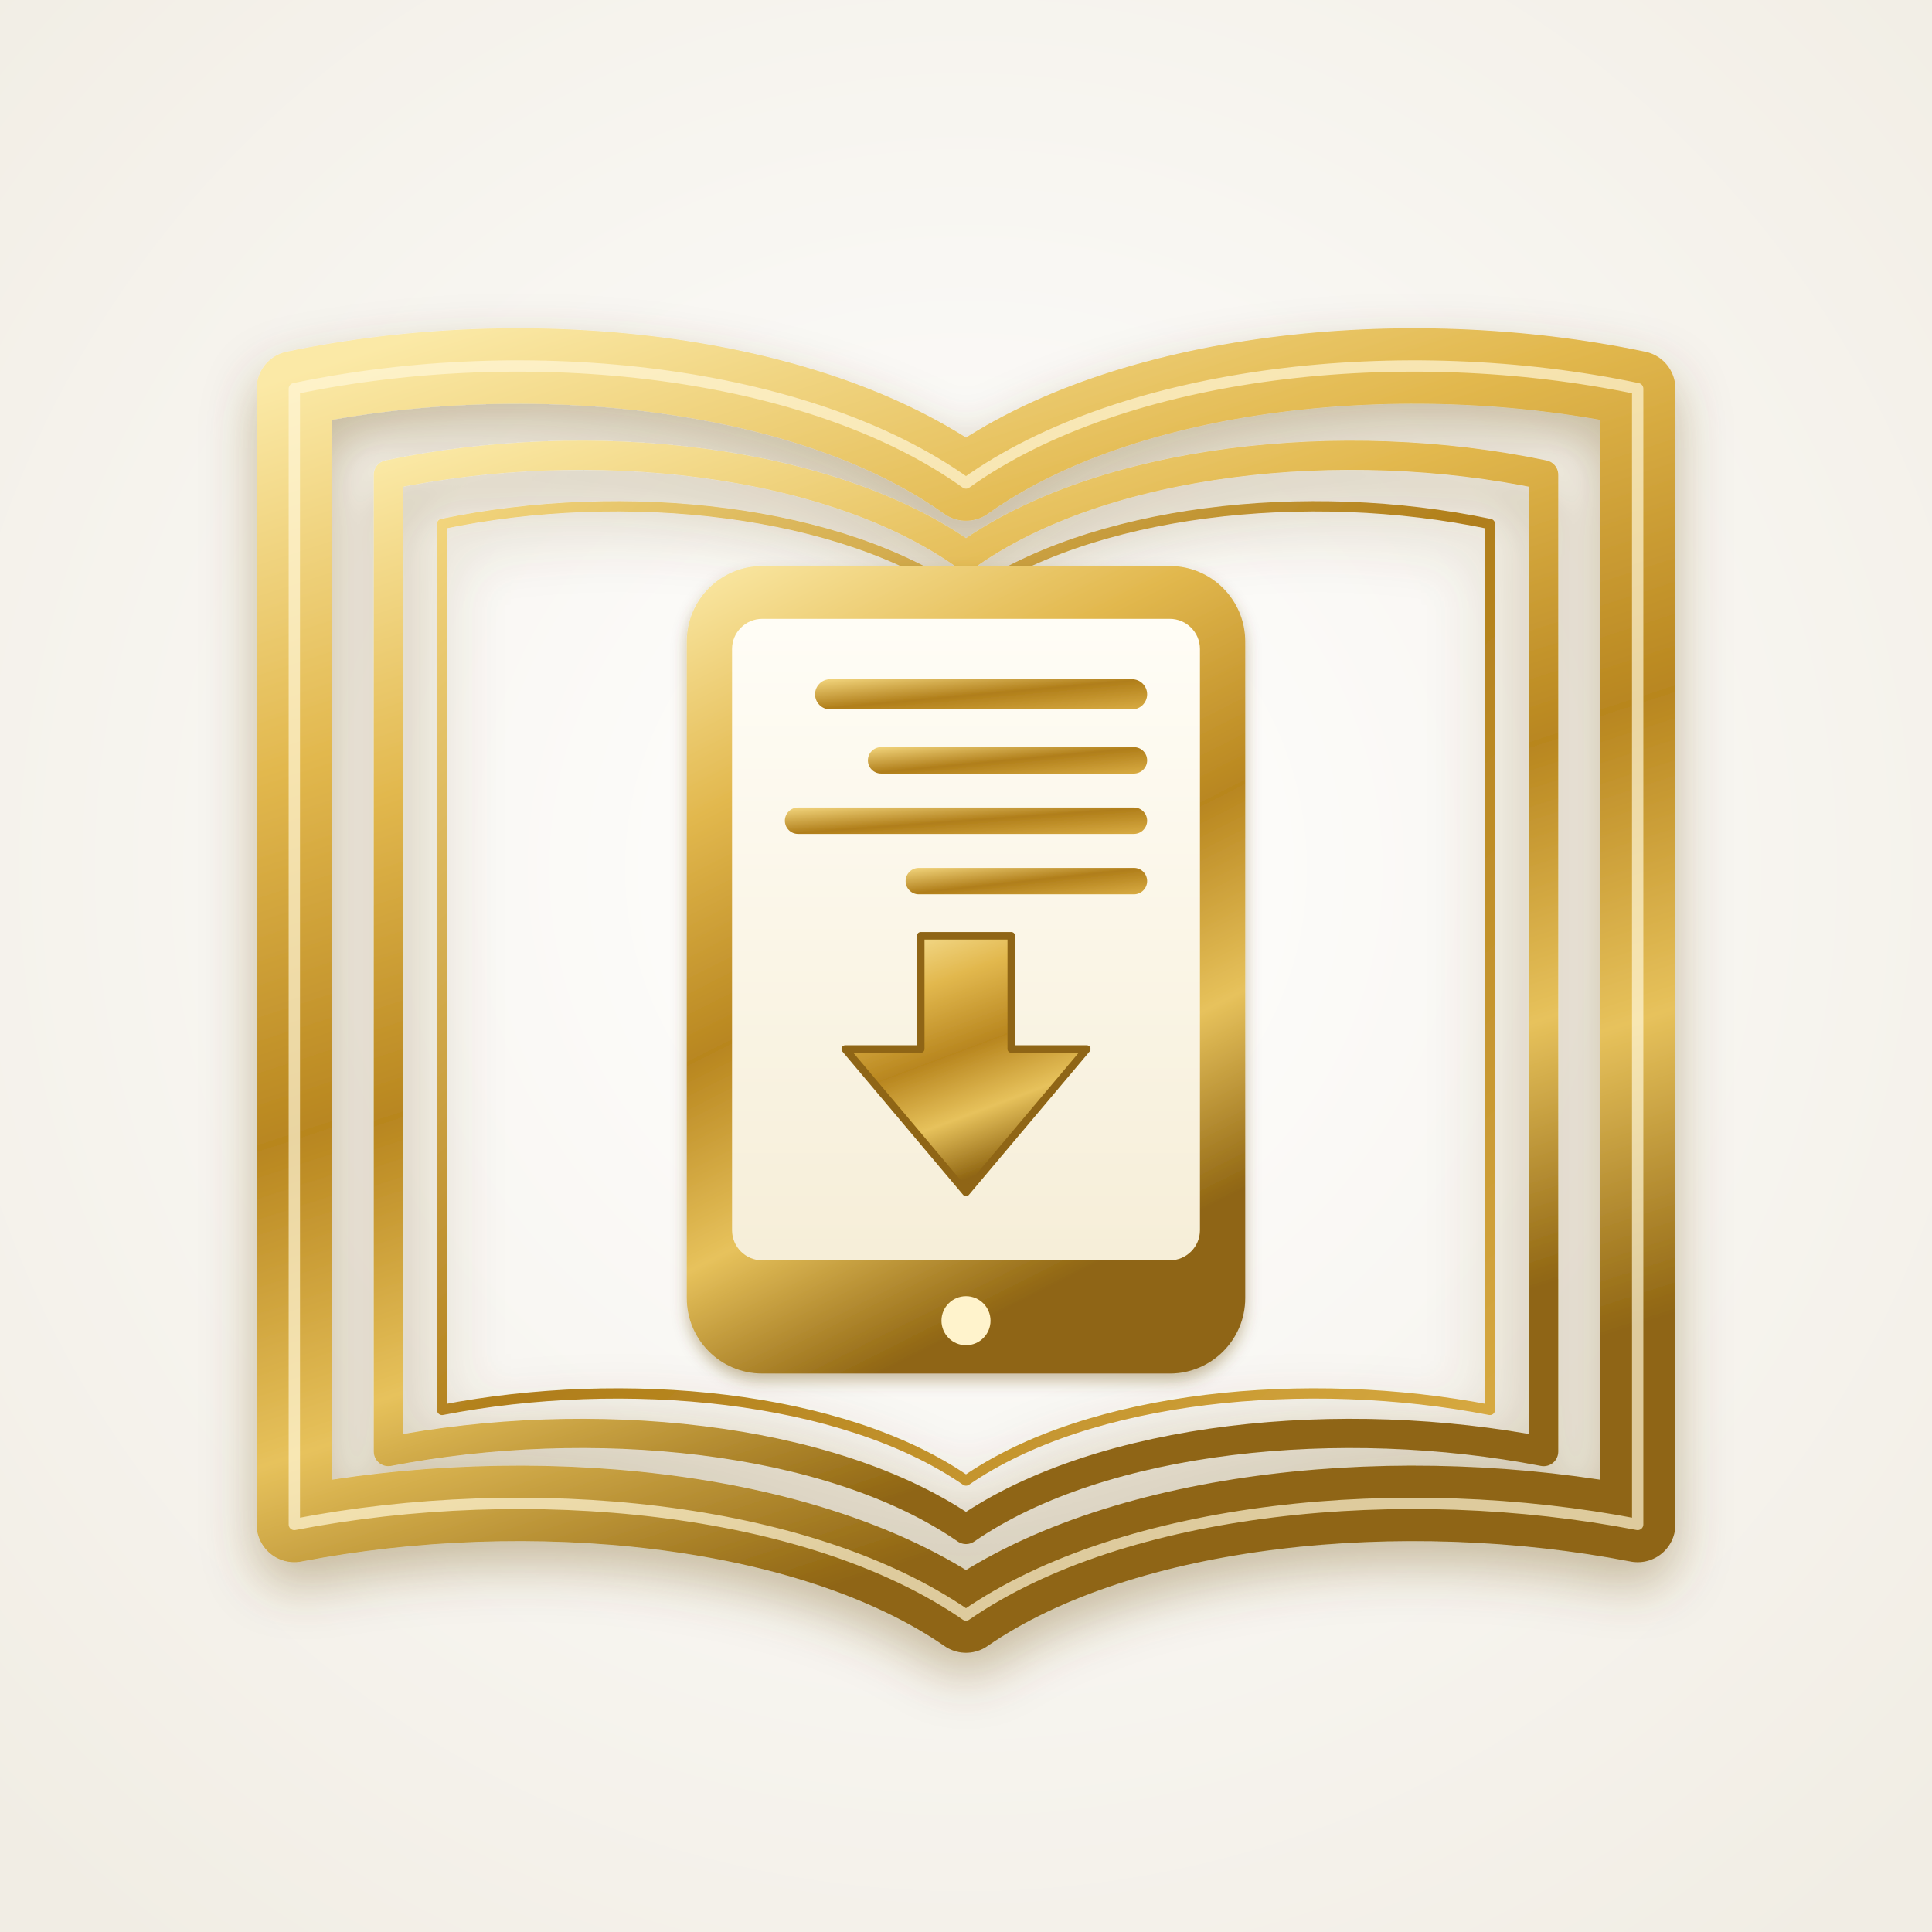
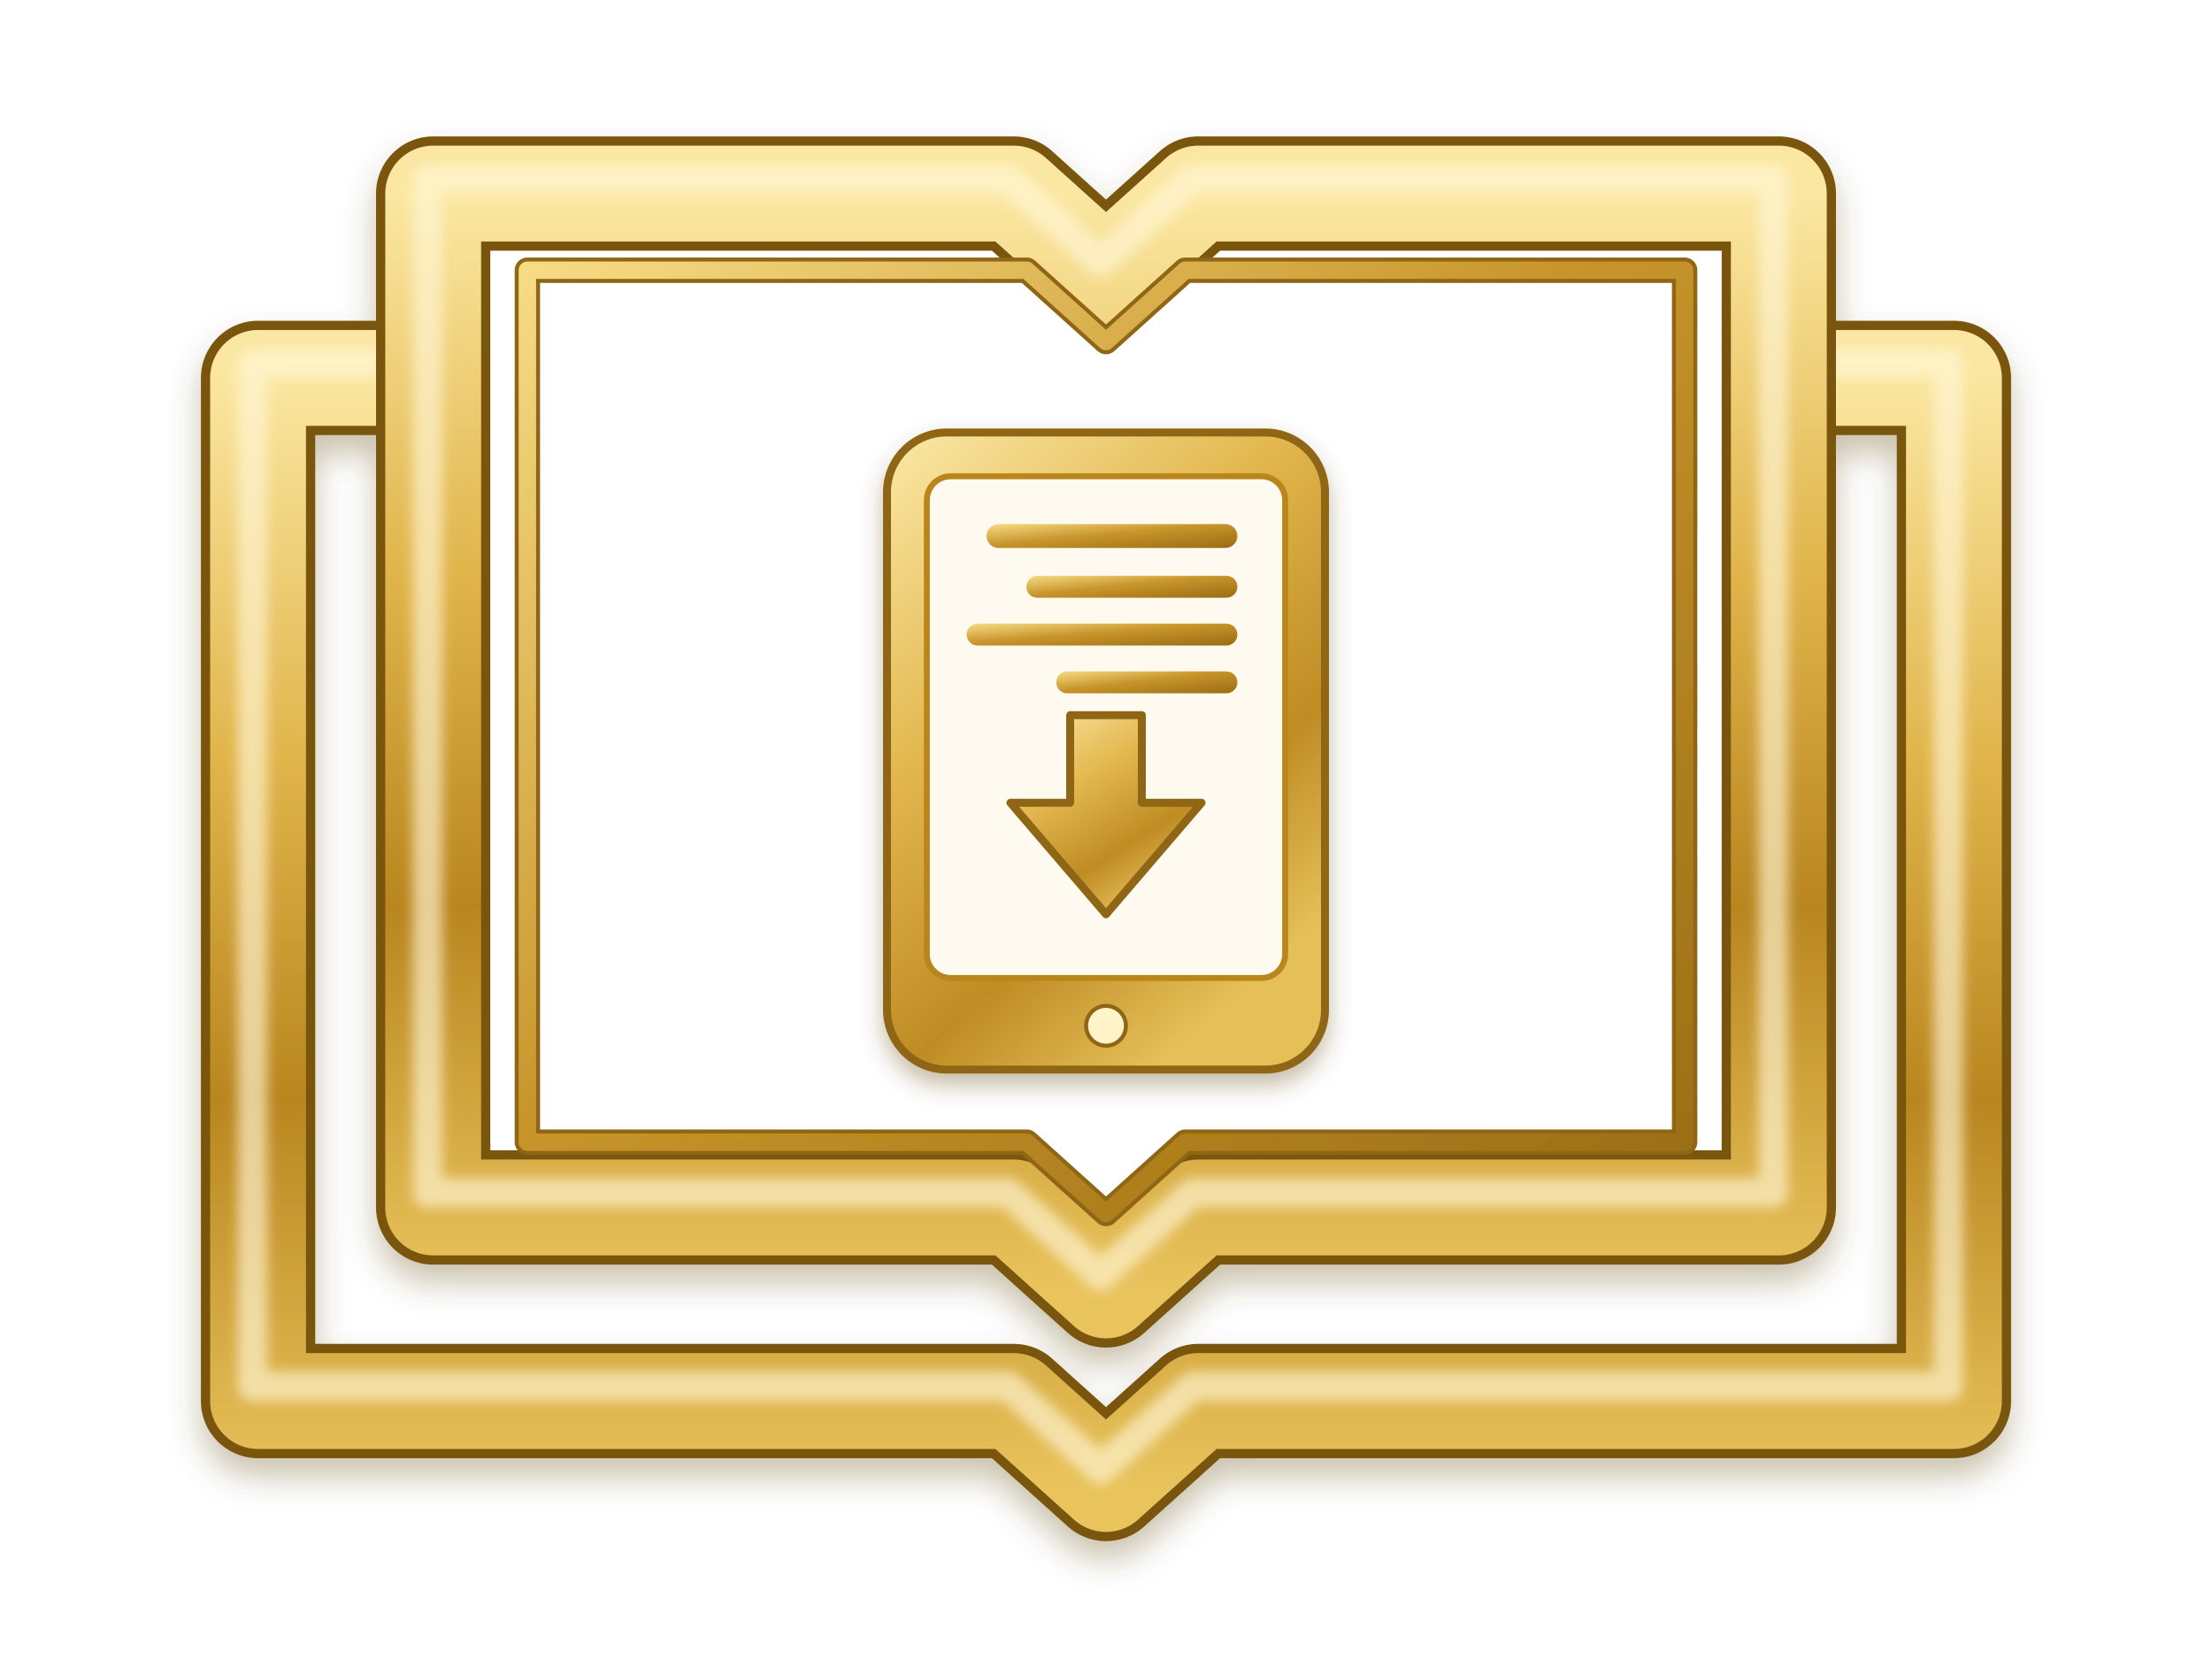
- <svg xmlns="http://www.w3.org/2000/svg" viewBox="0 0 512 512" width="512" height="512">
+ <svg xmlns="http://www.w3.org/2000/svg" viewBox="0 0 1200 900" width="1200" height="900">
  <defs>
-     <radialGradient id="bg" cx="50%" cy="45%" r="70%">
-       <stop offset="0" stop-color="#ffffff" />
-       <stop offset="1" stop-color="#f1ede4" />
-     </radialGradient>
-     <linearGradient id="gold" x1="0" y1="0" x2="0.35" y2="1">
-       <stop offset="0" stop-color="#fbe9a6" />
-       <stop offset="0.28" stop-color="#e2b84e" />
-       <stop offset="0.55" stop-color="#b8861f" />
-       <stop offset="0.78" stop-color="#e7c25c" />
-       <stop offset="1" stop-color="#8f6512" />
+     <linearGradient id="gold" x1="0" y1="0" x2="0" y2="1">
+       <stop offset="0" stop-color="#fbe7a1" />
+       <stop offset="0.35" stop-color="#e0b44a" />
+       <stop offset="0.65" stop-color="#b9861f" />
+       <stop offset="1" stop-color="#e9c35c" />
    </linearGradient>
-     <linearGradient id="goldDeep" x1="0" y1="0" x2="1" y2="1">
-       <stop offset="0" stop-color="#f3d67e" />
-       <stop offset="0.5" stop-color="#b07e1a" />
-       <stop offset="1" stop-color="#d9ac43" />
+     <linearGradient id="goldSide" x1="0" y1="0" x2="1" y2="1">
+       <stop offset="0" stop-color="#f7dc86" />
+       <stop offset="0.45" stop-color="#c8952b" />
+       <stop offset="1" stop-color="#9a6c14" />
    </linearGradient>
-     <linearGradient id="screen" x1="0" y1="0" x2="0" y2="1">
-       <stop offset="0" stop-color="#fffdf6" />
-       <stop offset="1" stop-color="#f6eed8" />
+     <linearGradient id="fillGold" x1="0" y1="0" x2="0.6" y2="1">
+       <stop offset="0" stop-color="#fbe9a8" />
+       <stop offset="0.4" stop-color="#e3b84f" />
+       <stop offset="0.75" stop-color="#bf8c24" />
+       <stop offset="1" stop-color="#e5bf58" />
    </linearGradient>
-     <filter id="shadow" x="-20%" y="-20%" width="140%" height="140%">
-       <feDropShadow dx="0" dy="6" stdDeviation="7" flood-color="#6b4a0c" flood-opacity="0.35" />
+     <filter id="shadow" x="-10%" y="-10%" width="120%" height="125%">
+       <feDropShadow dx="0" dy="10" stdDeviation="9" flood-color="#5a3d08" flood-opacity="0.32" />
    </filter>
-     <filter id="soft" x="-10%" y="-10%" width="120%" height="120%">
-       <feDropShadow dx="0" dy="2" stdDeviation="2" flood-color="#6b4a0c" flood-opacity="0.35" />
+     <filter id="blur" x="-5%" y="-5%" width="110%" height="110%">
+       <feGaussianBlur stdDeviation="3" />
    </filter>
-     <path id="book" d="M256 128 C214 98 140 90 78 103 L78 404 C140 392 214 399 256 428 C298 399 372 392 434 404 L434 103 C372 90 298 98 256 128 Z" />
+     <filter id="soft" x="-15%" y="-15%" width="130%" height="135%">
+       <feDropShadow dx="0" dy="6" stdDeviation="6" flood-color="#5a3d08" flood-opacity="0.35" />
+     </filter>
+     <path id="page" d="M235 105 H550 L600 150 L650 105 H965 V655 H650 L600 700 L550 655 H235 Z" />
+     <path id="cover" d="M235 205 H140 V760 H550 L600 805 L650 760 H1060 V205 H965" />
  </defs>
-   <rect width="512" height="512" fill="url(#bg)" />
-   <g filter="url(#shadow)" fill="none" stroke-linejoin="round">
-     <use href="#book" stroke="url(#gold)" stroke-width="20" />
-     <use href="#book" stroke="#fff6d8" stroke-width="3" opacity="0.7" />
-     <use href="#book" transform="translate(256 266) scale(0.86) translate(-256 -266)" stroke="url(#gold)" stroke-width="9" />
-     <use href="#book" transform="translate(256 266) scale(0.78) translate(-256 -266)" stroke="url(#goldDeep)" stroke-width="3.5" />
+   <rect x="-100" y="-100" width="1400" height="1100" fill="#ffffff" />
+   <g filter="url(#shadow)" fill="none" stroke-linejoin="round" stroke-linecap="round">
+     <use href="#cover" stroke="#7a5410" stroke-width="62" />
+     <use href="#cover" stroke="url(#gold)" stroke-width="52" />
+     <use href="#cover" stroke="#fff6d6" stroke-width="16" opacity="0.65" filter="url(#blur)" transform="translate(-3 -8)" />
+     <use href="#page" fill="#ffffff" stroke="#7a5410" stroke-width="62" />
+     <use href="#page" stroke="url(#gold)" stroke-width="52" />
+     <use href="#page" stroke="#fff6d6" stroke-width="16" opacity="0.65" filter="url(#blur)" transform="translate(-3 -8)" />
+     <use href="#page" transform="translate(600 402) scale(0.86) translate(-600 -402)" stroke="#8f6512" stroke-width="16" />
+     <use href="#page" transform="translate(600 402) scale(0.86) translate(-600 -402)" stroke="url(#goldSide)" stroke-width="11" />
  </g>
-   <g filter="url(#soft)">
-     <rect x="182" y="150" width="148" height="214" rx="20" fill="url(#gold)" />
-     <rect x="194" y="164" width="124" height="170" rx="8" fill="url(#screen)" />
-     <circle cx="256" cy="350" r="6.5" fill="#fff3cc" />
-     <g fill="url(#goldDeep)">
-       <rect x="216" y="180" width="88" height="8" rx="4" />
-       <rect x="230" y="198" width="74" height="7" rx="3.5" />
-       <rect x="208" y="214" width="96" height="7" rx="3.5" />
-       <rect x="240" y="230" width="64" height="7" rx="3.5" />
+   <g filter="url(#soft)" transform="translate(600 402) scale(1.08) translate(-600 -405)">
+     <rect x="490" y="250" width="220" height="320" rx="30" fill="url(#fillGold)" stroke="#8f6512" stroke-width="4" />
+     <rect x="510" y="272" width="180" height="252" rx="12" fill="#fffaf0" stroke="#b9861f" stroke-width="3" />
+     <circle cx="600" cy="548" r="10" fill="#fff3c9" stroke="#8f6512" stroke-width="2" />
+     <g fill="url(#goldSide)">
+       <rect x="540" y="296" width="126" height="12" rx="6" />
+       <rect x="560" y="322" width="106" height="11" rx="5.5" />
+       <rect x="530" y="346" width="136" height="11" rx="5.5" />
+       <rect x="575" y="370" width="91" height="11" rx="5.5" />
    </g>
-     <path d="M244 248 h24 v30 h20 l-32 38 l-32 -38 h20 z" fill="url(#gold)" stroke="#8f6512" stroke-width="2" stroke-linejoin="round" />
+     <path d="M582 392 h36 v44 h30 l-48 56 l-48 -56 h30 z" fill="url(#fillGold)" stroke="#8f6512" stroke-width="4" stroke-linejoin="round" />
  </g>
</svg>
